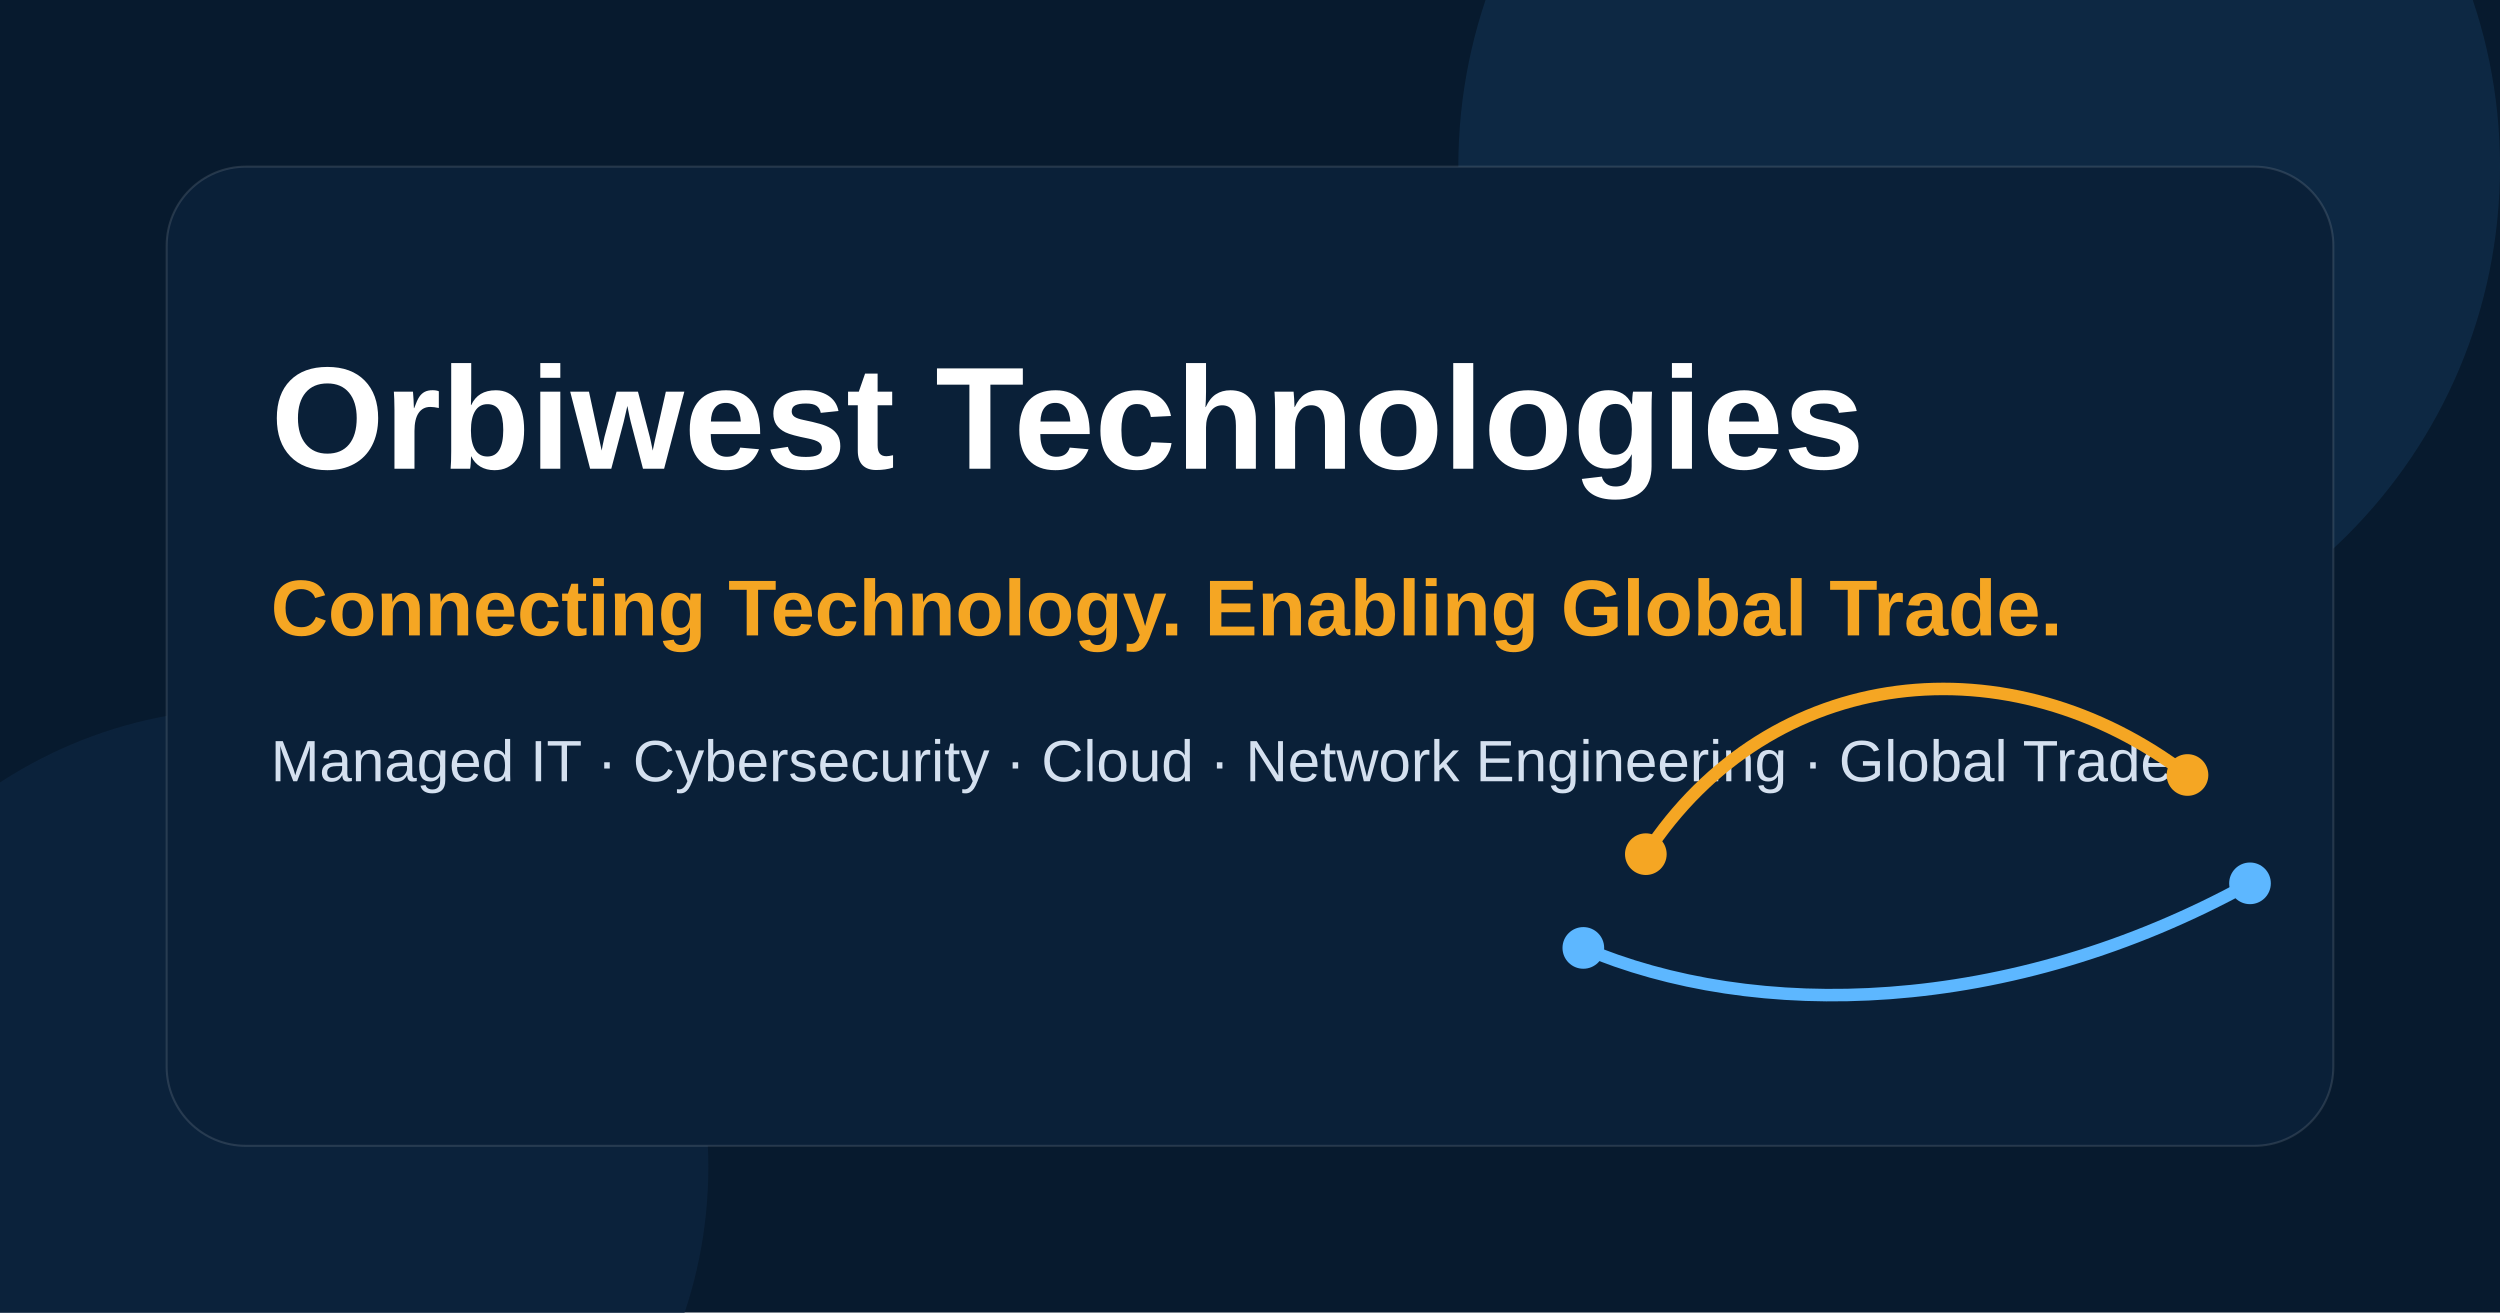
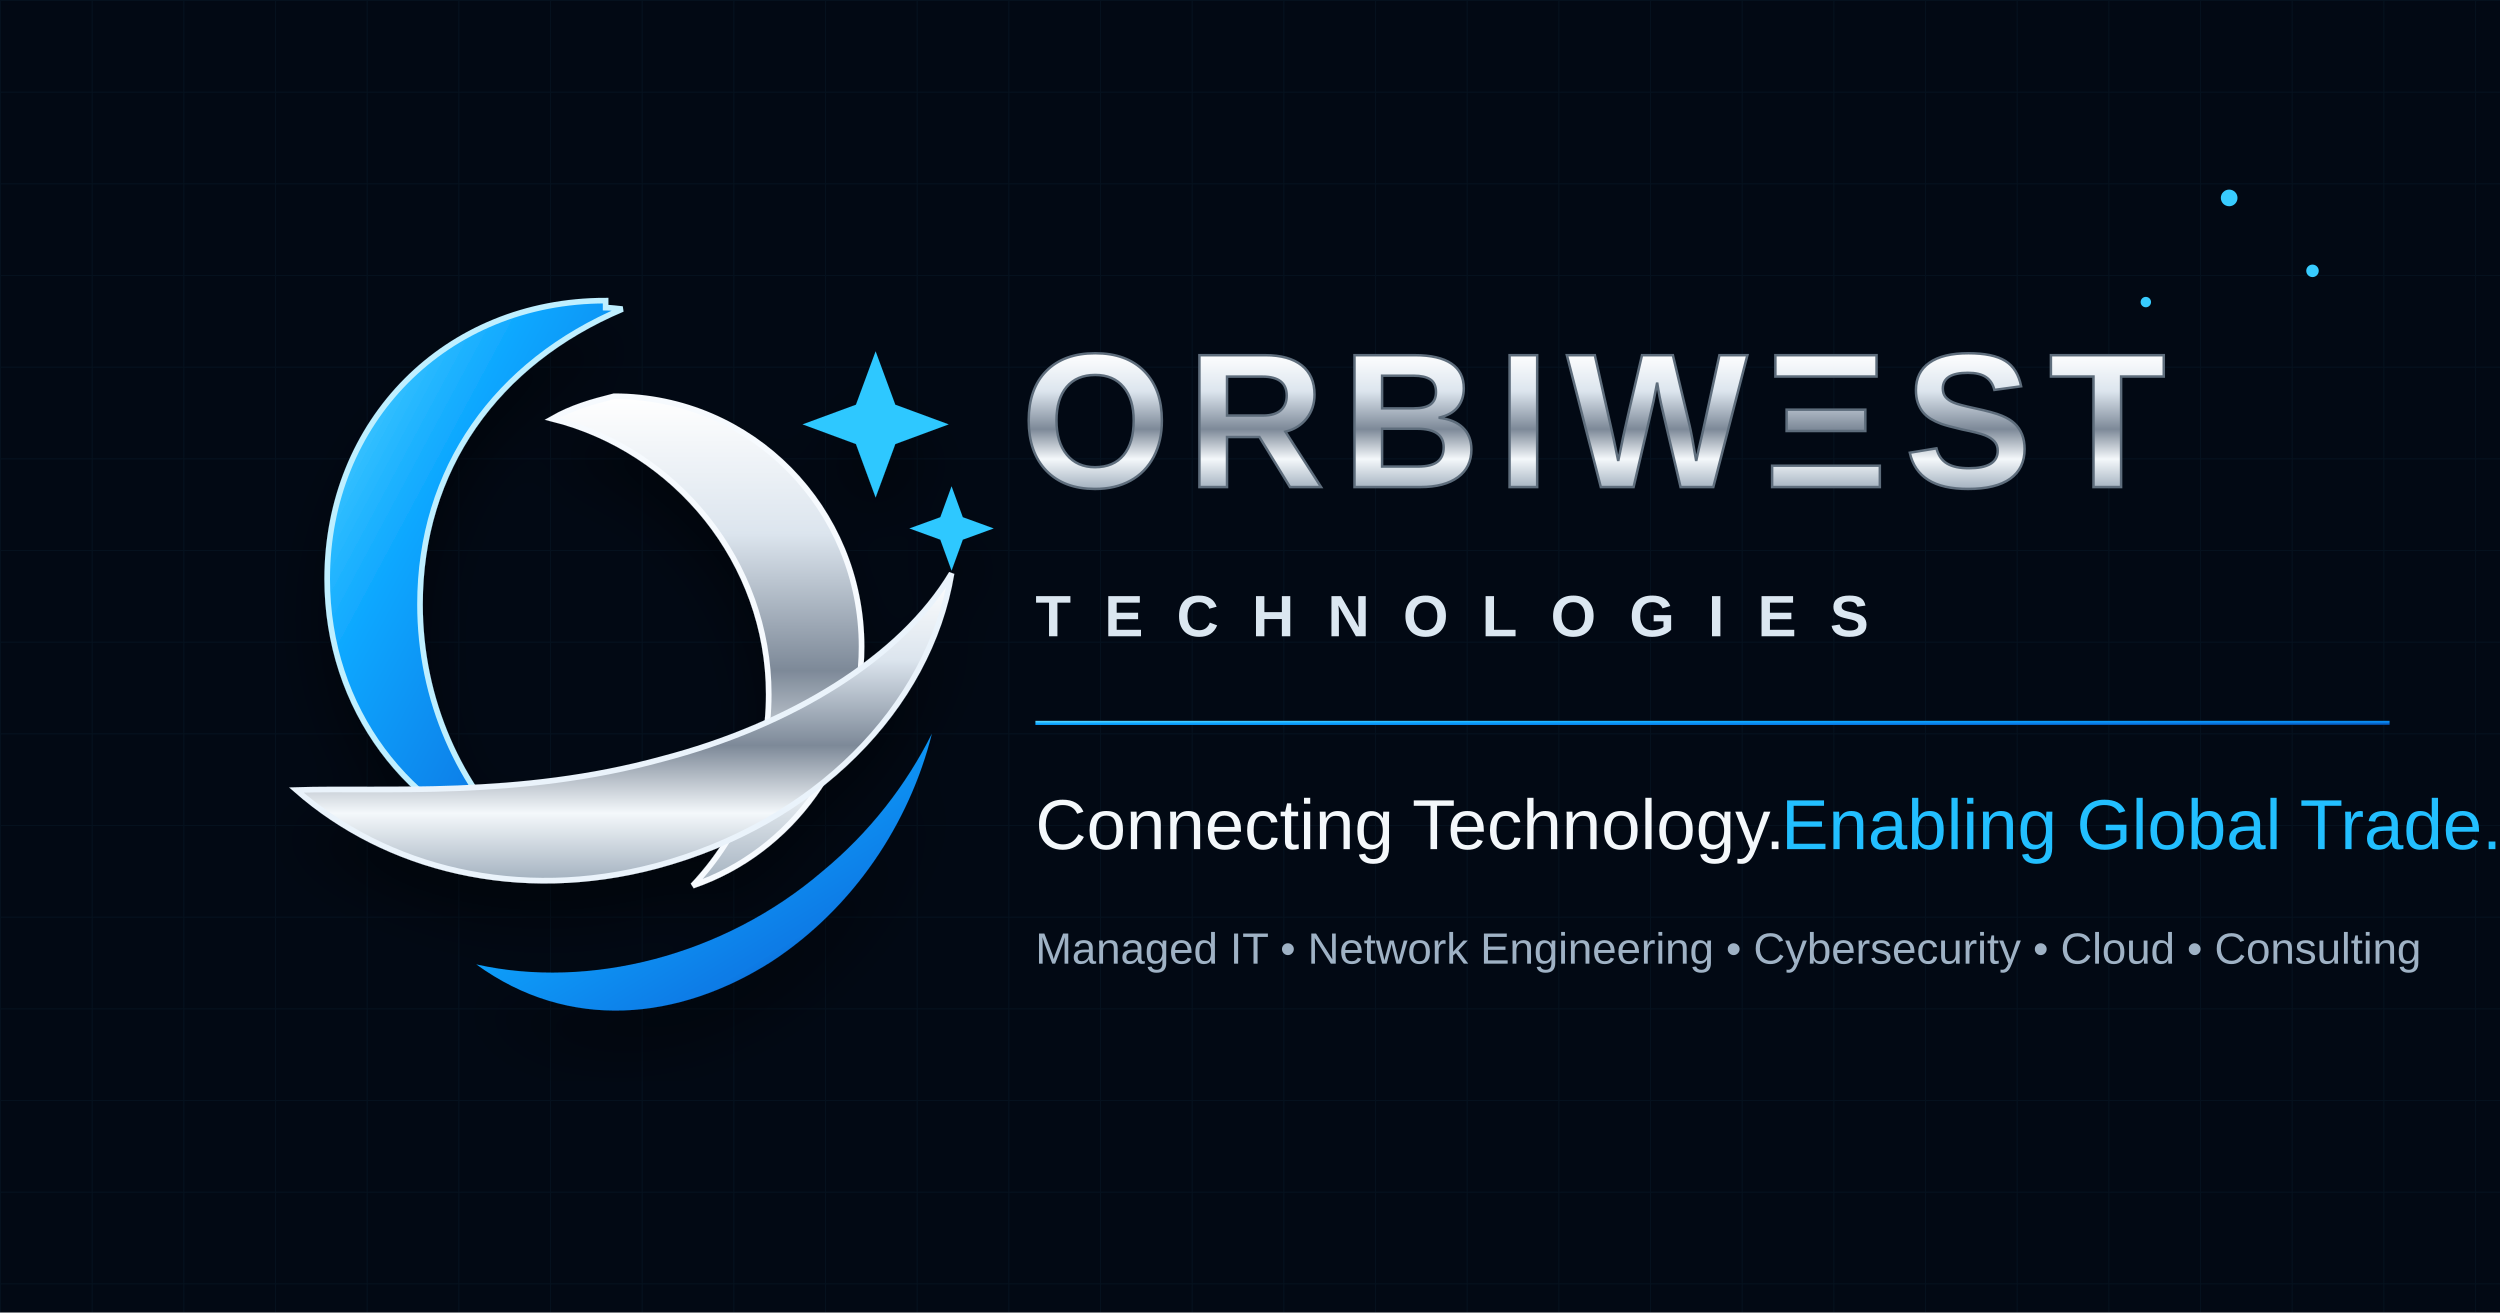
- <svg xmlns="http://www.w3.org/2000/svg" width="1200" height="630" viewBox="0 0 1200 630" fill="none">
-   <rect width="1200" height="630" fill="#071A2E" />
-   <circle cx="950" cy="80" r="250" fill="#143658" fill-opacity=".52" />
-   <circle cx="120" cy="560" r="220" fill="#0E2743" fill-opacity=".65" />
-   <rect x="80" y="80" width="1040" height="470" rx="38" fill="#0A2038" stroke="rgba(255,255,255,.12)" />
-   <text x="130" y="225" fill="#FFFFFF" font-family="Arial, Helvetica, sans-serif" font-size="70" font-weight="700">Orbiwest Technologies</text>
-   <text x="130" y="305" fill="#F5A623" font-family="Arial, Helvetica, sans-serif" font-size="38" font-weight="700">Connecting Technology. Enabling Global Trade.</text>
-   <text x="130" y="375" fill="#D4E0EF" font-family="Arial, Helvetica, sans-serif" font-size="28">Managed IT · Cybersecurity · Cloud · Network Engineering · Global Trade</text>
-   <path d="M790 410C850 318 965 307 1050 372" stroke="#F5A623" stroke-width="6" stroke-linecap="round" />
-   <path d="M760 455C842 490 964 488 1080 424" stroke="#5DB7FF" stroke-width="6" stroke-linecap="round" />
-   <circle cx="790" cy="410" r="10" fill="#F5A623" />
-   <circle cx="1050" cy="372" r="10" fill="#F5A623" />
-   <circle cx="760" cy="455" r="10" fill="#5DB7FF" />
-   <circle cx="1080" cy="424" r="10" fill="#5DB7FF" />
+ <svg xmlns="http://www.w3.org/2000/svg" width="1200" height="630" viewBox="0 0 1200 630" role="img" aria-labelledby="t d">
+   <defs>
+     <linearGradient id="bg" x1="0" y1="0" x2="1200" y2="630">
+       <stop stop-color="#020914" />
+       <stop offset=".5" stop-color="#061426" />
+       <stop offset="1" stop-color="#03101e" />
+     </linearGradient>
+     <radialGradient id="glow" cx="0" cy="0" r="1" gradientTransform="translate(228 290) rotate(10) scale(370 300)">
+       <stop stop-color="#087BE6" stop-opacity=".34" />
+       <stop offset="1" stop-color="#087BE6" stop-opacity="0" />
+     </radialGradient>
+     <linearGradient id="metal" x1="0" y1="0" x2="0" y2="1">
+       <stop stop-color="#fff" />
+       <stop offset=".28" stop-color="#dce5ee" />
+       <stop offset=".56" stop-color="#7d8998" />
+       <stop offset=".78" stop-color="#f4f8fb" />
+       <stop offset="1" stop-color="#a3b1bf" />
+     </linearGradient>
+     <linearGradient id="blue" x1="0" y1="0" x2="1" y2="1">
+       <stop stop-color="#60ddff" />
+       <stop offset=".35" stop-color="#0da7ff" />
+       <stop offset=".72" stop-color="#087BE6" />
+       <stop offset="1" stop-color="#043b8c" />
+     </linearGradient>
+     <filter id="shadow">
+       <feDropShadow dx="0" dy="14" stdDeviation="10" flood-color="#000" flood-opacity=".42" />
+     </filter>
+     <pattern id="grid" width="44" height="44" patternUnits="userSpaceOnUse">
+       <path d="M44 0H0V44" fill="none" stroke="#56bfff" stroke-opacity=".045" />
+     </pattern>
+   </defs>
+   <rect width="1200" height="630" fill="url(#bg)" />
+   <rect width="1200" height="630" fill="url(#grid)" />
+   <rect width="1200" height="630" fill="url(#glow)" />
+   <g transform="translate(72 93) scale(1.35)" filter="url(#shadow)">
+     <path d="M162 38C105 38 63 81 63 137c0 46 29 84 70 96-23-22-37-53-37-87 0-48 27-86 72-105-2-.2-4-.5-6-.5Z" fill="url(#blue)" stroke="#bfefff" stroke-width="2" />
+     <path d="M165 72c49 0 88 40 88 89 0 39-25 73-60 85 17-18 27-42 27-68 0-47-33-87-77-98 7-4 14-6 22-8Z" fill="url(#metal)" stroke="#f6fafe" stroke-width="2" />
+     <path d="M52 212c32 28 79 40 128 27 56-15 97-56 105-104-18 30-57 54-103 66-51 14-99 10-130 11Z" fill="url(#metal)" stroke="#eaf3fb" stroke-width="2" />
+     <path d="M116 274c40 9 88-3 123-33 17-14 30-31 39-49-8 32-28 62-57 81-33 21-72 25-105 1Z" fill="url(#blue)" />
+     <path d="M258 56l7 19 19 7-19 7-7 19-7-19-19-7 19-7 7-19Z" fill="#2ec8ff" />
+     <path d="M285 104l4 11 11 4-11 4-4 11-4-11-11-4 11-4 4-11Z" fill="#2ec8ff" />
+   </g>
+   <g transform="translate(490 170)">
+     <text x="0" y="0" dominant-baseline="hanging" font-family="Arial,Helvetica,sans-serif" font-size="92" font-weight="700" letter-spacing="8" fill="url(#metal)" stroke="#5e6d7c" stroke-width="1.2">ORBIWΞST</text>
+     <text x="7" y="116" dominant-baseline="hanging" font-family="Arial,Helvetica,sans-serif" font-size="28" font-weight="600" letter-spacing="16" fill="#dbe7f1">TECHNOLOGIES</text>
+     <rect x="7" y="176" width="650" height="2" fill="url(#blue)" />
+     <text x="7" y="214" dominant-baseline="hanging" font-family="Arial,Helvetica,sans-serif" font-size="34" fill="#f4f8fb">Connecting Technology.</text>
+     <text x="365" y="214" dominant-baseline="hanging" font-family="Arial,Helvetica,sans-serif" font-size="34" fill="#22bfff">Enabling Global Trade.</text>
+     <text x="7" y="278" dominant-baseline="hanging" font-family="Arial,Helvetica,sans-serif" font-size="21" fill="#9fb2c5">Managed IT • Network Engineering • Cybersecurity • Cloud • Consulting</text>
+   </g>
+   <circle cx="1070" cy="95" r="4" fill="#38ccff" />
+   <circle cx="1110" cy="130" r="3" fill="#38ccff" />
+   <circle cx="1030" cy="145" r="2.5" fill="#38ccff" />
</svg>
